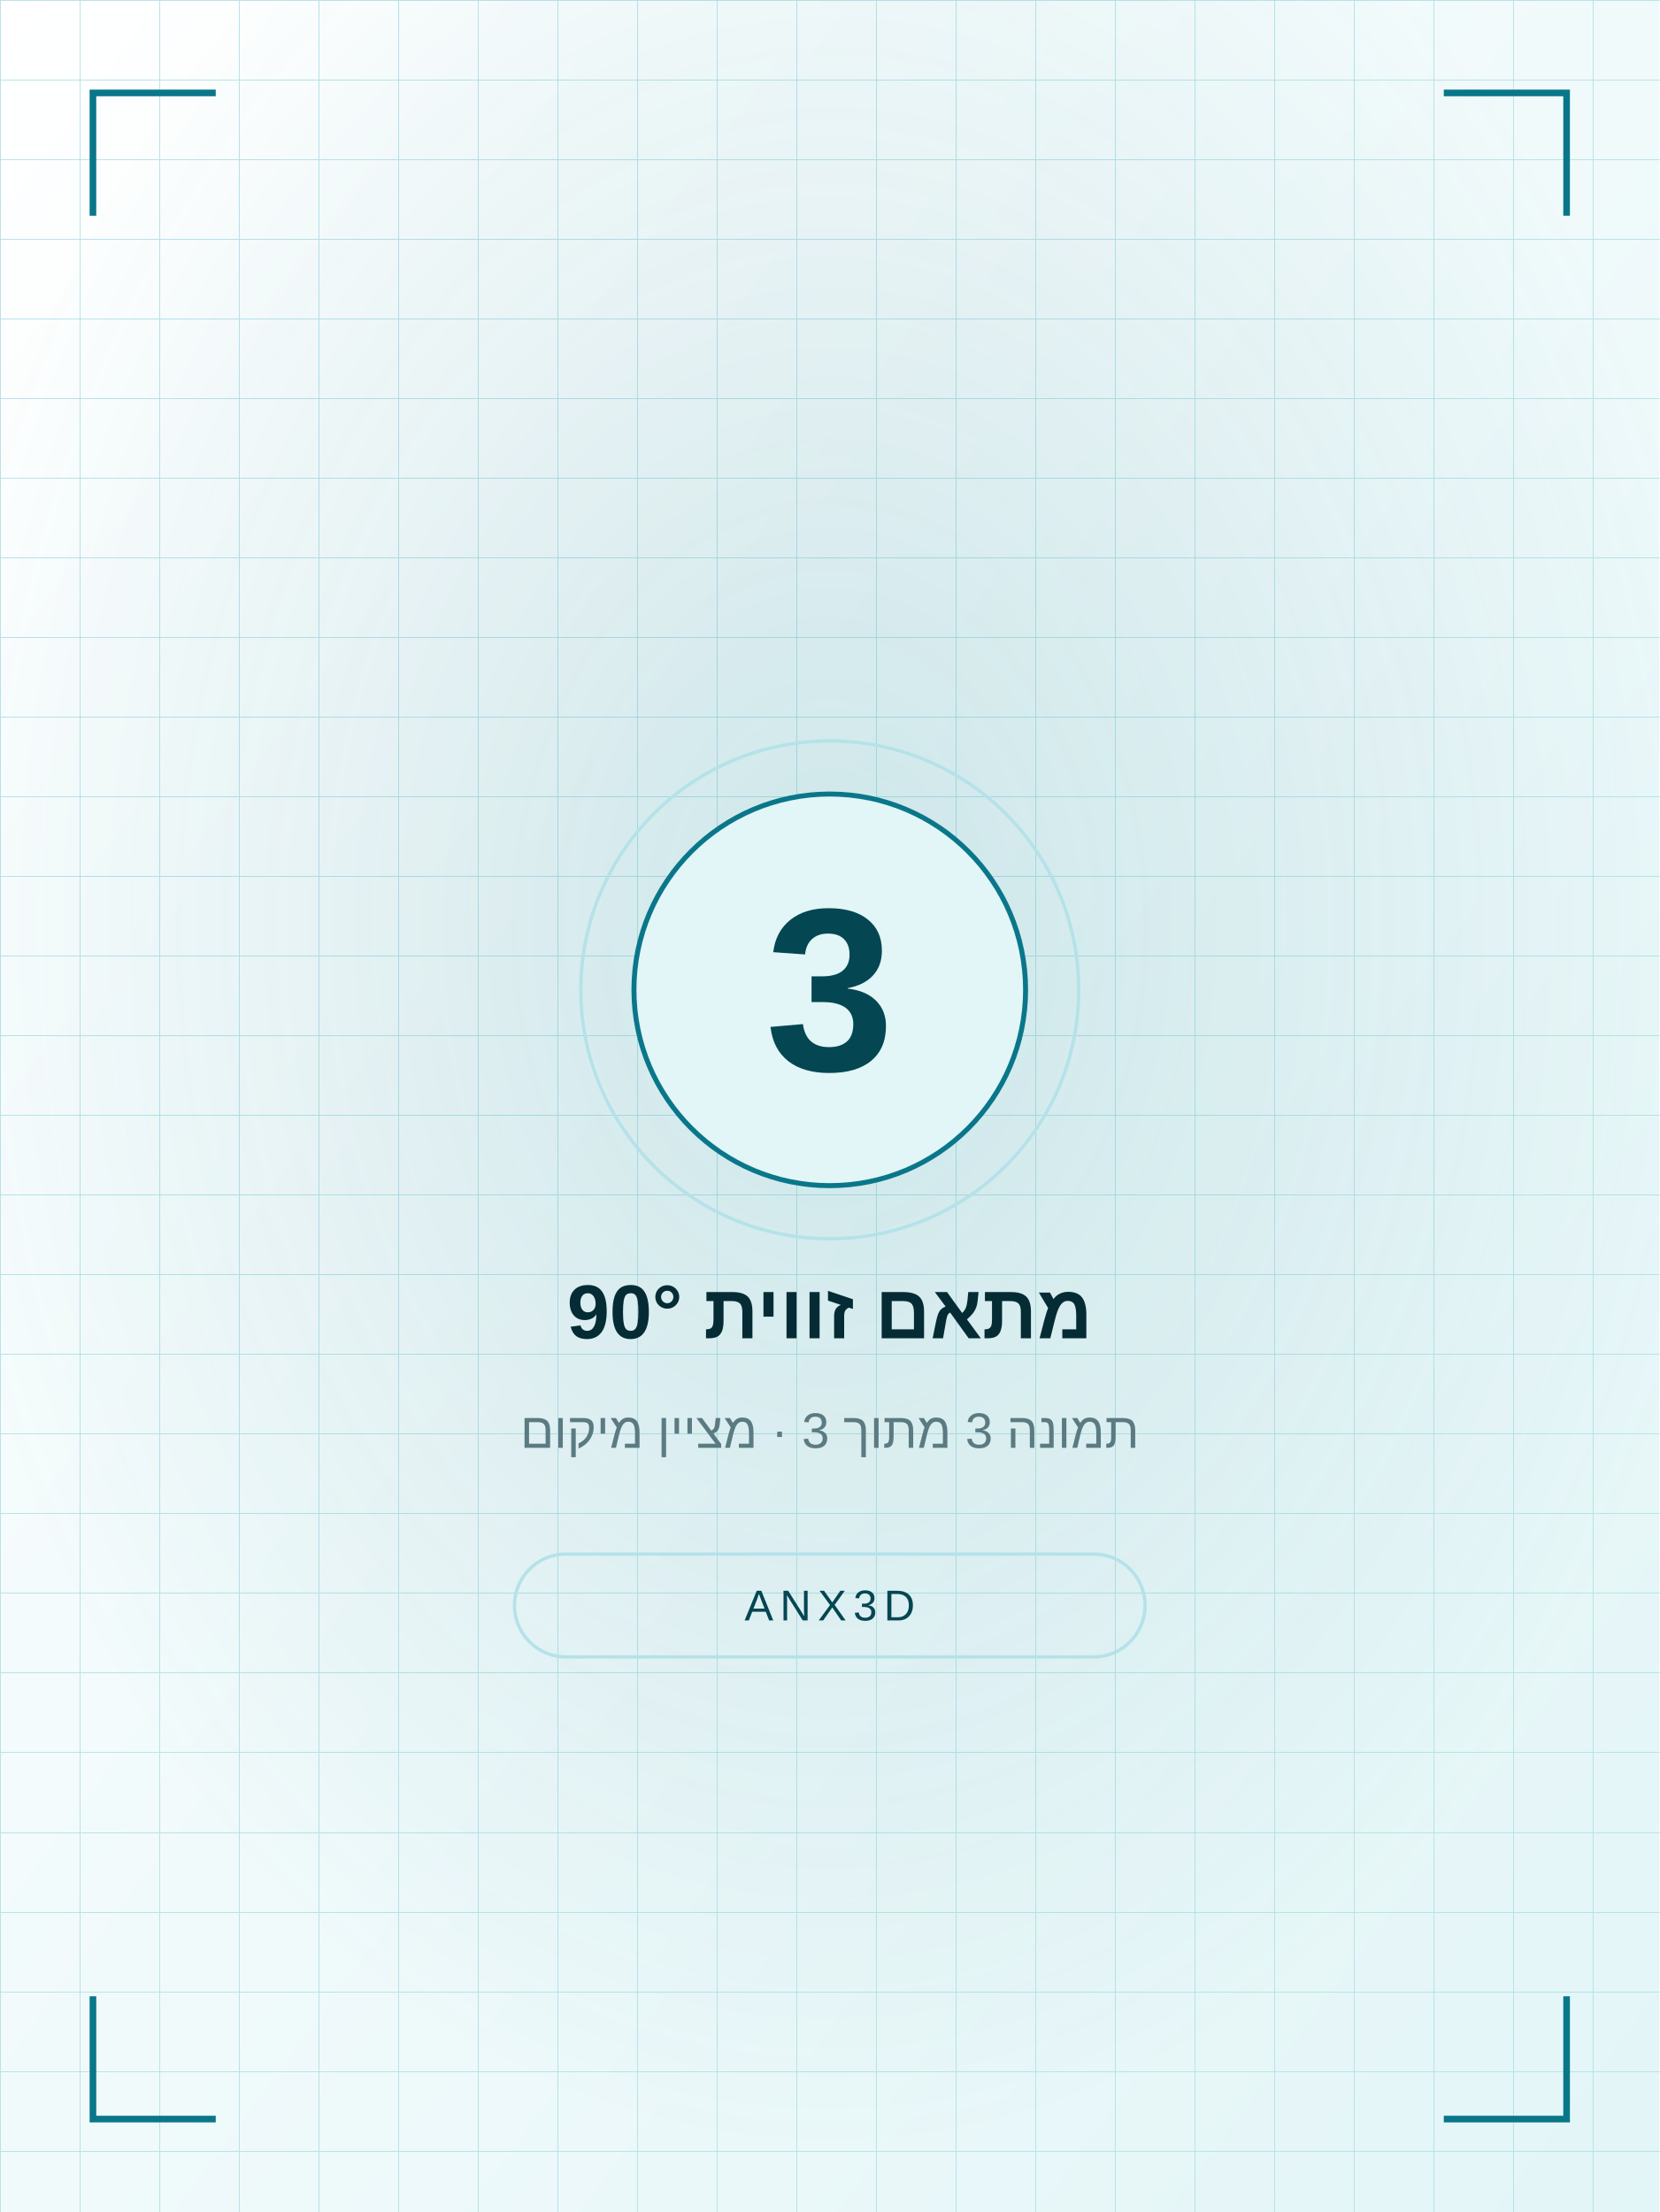
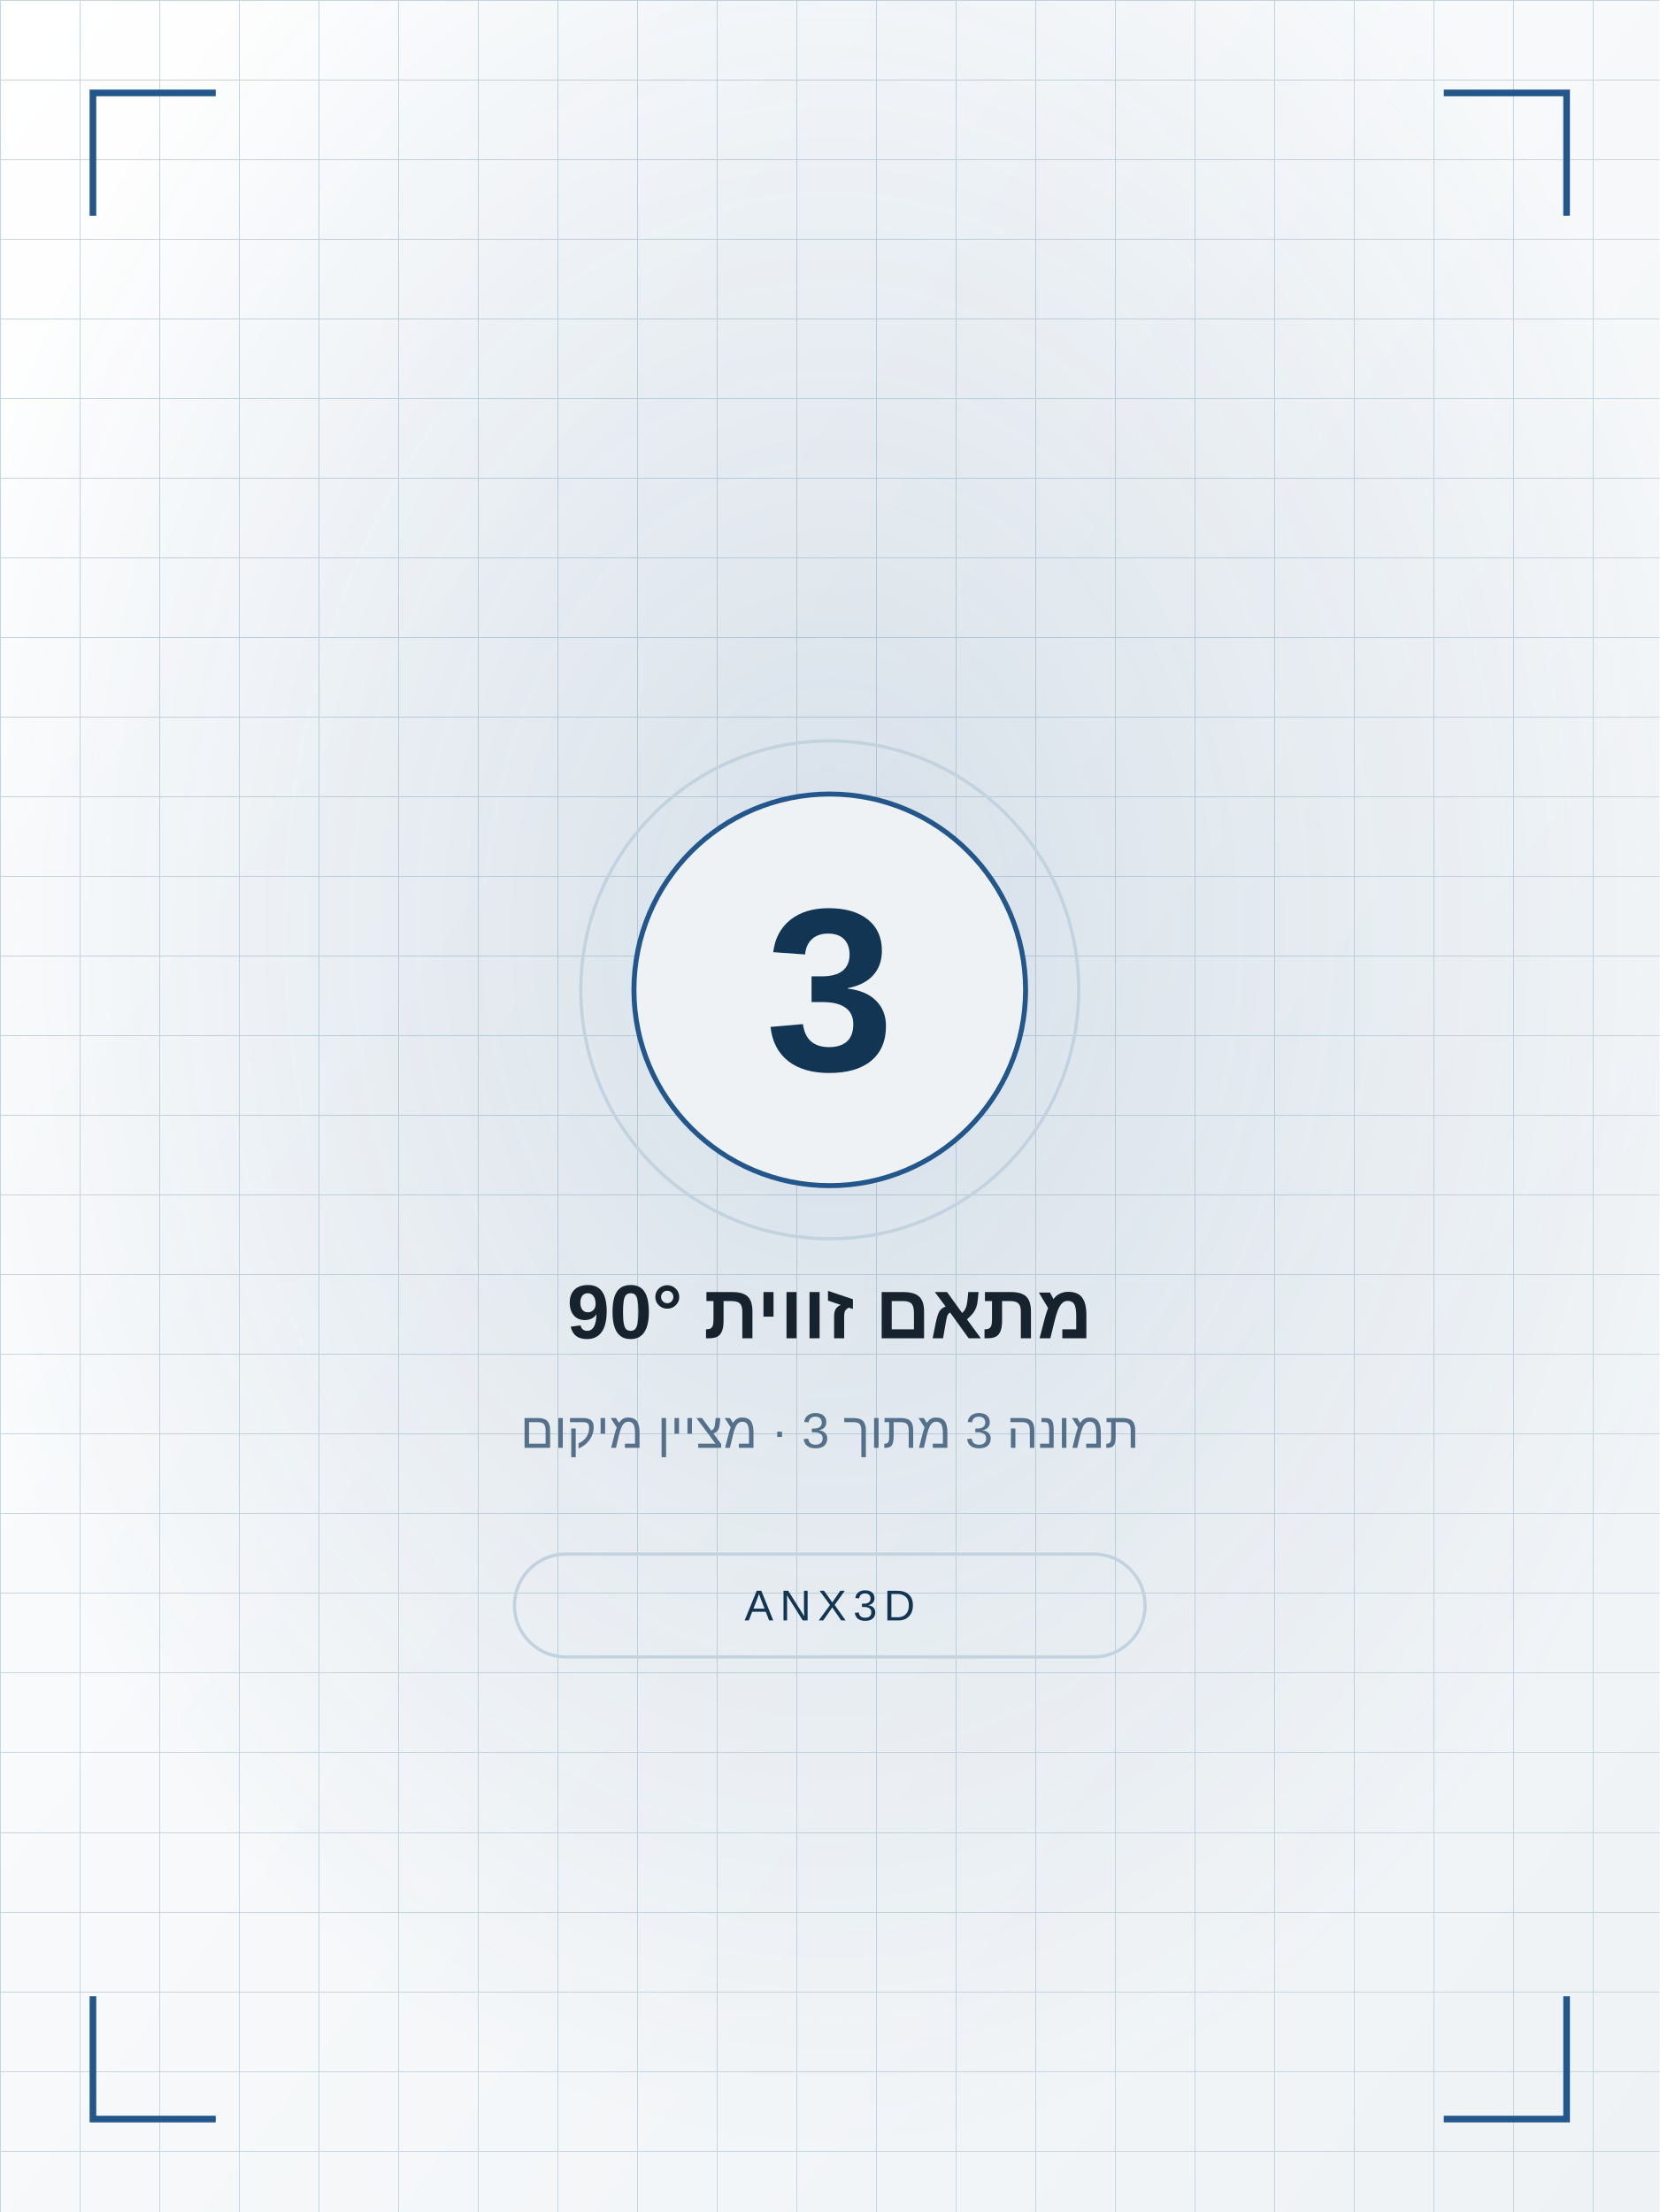
<svg xmlns="http://www.w3.org/2000/svg" width="1000" height="1333" viewBox="0 0 1000 1333" role="img" aria-label="מתאם זווית 90° — תמונה 3 מתוך 3 (מציין מיקום)">
  <defs>
    <linearGradient id="bg" x1="0" y1="0" x2="1" y2="1">
      <stop offset="0%" stop-color="#ffffff" />
-       <stop offset="100%" stop-color="#e2f5f7" />
+       <stop offset="100%" stop-color="#eef2f5" />
    </linearGradient>
    <pattern id="grid" width="48" height="48" patternUnits="userSpaceOnUse">
-       <path d="M48 0H0V48" fill="none" stroke="#b4e2e8" stroke-width="1" />
+       <path d="M48 0H0V48" fill="none" stroke="#c2d3df" stroke-width="1" />
    </pattern>
    <radialGradient id="glow" cx="50%" cy="42%" r="55%">
-       <stop offset="0%" stop-color="#097789" stop-opacity="0.16" />
-       <stop offset="100%" stop-color="#097789" stop-opacity="0" />
+       <stop offset="0%" stop-color="#23568b" stop-opacity="0.16" />
+       <stop offset="100%" stop-color="#23568b" stop-opacity="0" />
    </radialGradient>
  </defs>
  <rect width="1000" height="1333" fill="url(#bg)" />
  <rect width="1000" height="1333" fill="url(#grid)" />
  <rect width="1000" height="1333" fill="url(#glow)" />
-   <path d="M56 128V56h72" fill="none" stroke="#097789" stroke-width="4" stroke-linecap="square" />
-   <path d="M872 56h72v72" fill="none" stroke="#097789" stroke-width="4" stroke-linecap="square" />
-   <path d="M944 1205v72h-72" fill="none" stroke="#097789" stroke-width="4" stroke-linecap="square" />
-   <path d="M128 1277H56v-72" fill="none" stroke="#097789" stroke-width="4" stroke-linecap="square" />
-   <circle cx="500" cy="596.5" r="150" fill="none" stroke="#b4e2e8" stroke-width="2" />
-   <circle cx="500" cy="596.5" r="118" fill="#e2f5f7" stroke="#097789" stroke-width="3" />
-   <text x="500" y="596.5" text-anchor="middle" dominant-baseline="central" font-family="Heebo, Arial, sans-serif" font-size="140" font-weight="700" fill="#044652">3</text>
-   <text x="500" y="806.5" text-anchor="middle" direction="rtl" font-family="Heebo, Arial, sans-serif" font-size="46" font-weight="700" fill="#052c34">מתאם זווית 90°</text>
-   <text x="500" y="872.5" text-anchor="middle" direction="rtl" font-family="Heebo, Arial, sans-serif" font-size="30" fill="#5b7a82">תמונה 3 מתוך 3 · מציין מיקום</text>
-   <rect x="310" y="936.5" width="380" height="62" rx="31" fill="none" stroke="#b4e2e8" stroke-width="2" />
-   <text x="500" y="967.5" text-anchor="middle" dominant-baseline="central" font-family="Heebo, Arial, sans-serif" font-size="26" letter-spacing="4" fill="#044652">ANX3D</text>
+   <path d="M56 128V56h72" fill="none" stroke="#23568b" stroke-width="4" stroke-linecap="square" />
+   <path d="M872 56h72v72" fill="none" stroke="#23568b" stroke-width="4" stroke-linecap="square" />
+   <path d="M944 1205v72h-72" fill="none" stroke="#23568b" stroke-width="4" stroke-linecap="square" />
+   <path d="M128 1277H56v-72" fill="none" stroke="#23568b" stroke-width="4" stroke-linecap="square" />
+   <circle cx="500" cy="596.5" r="150" fill="none" stroke="#c2d3df" stroke-width="2" />
+   <circle cx="500" cy="596.5" r="118" fill="#eef2f5" stroke="#23568b" stroke-width="3" />
+   <text x="500" y="596.5" text-anchor="middle" dominant-baseline="central" font-family="Heebo, Arial, sans-serif" font-size="140" font-weight="700" fill="#123554">3</text>
+   <text x="500" y="806.5" text-anchor="middle" direction="rtl" font-family="Heebo, Arial, sans-serif" font-size="46" font-weight="700" fill="#16232e">מתאם זווית 90°</text>
+   <text x="500" y="872.5" text-anchor="middle" direction="rtl" font-family="Heebo, Arial, sans-serif" font-size="30" fill="#55708a">תמונה 3 מתוך 3 · מציין מיקום</text>
+   <rect x="310" y="936.5" width="380" height="62" rx="31" fill="none" stroke="#c2d3df" stroke-width="2" />
+   <text x="500" y="967.5" text-anchor="middle" dominant-baseline="central" font-family="Heebo, Arial, sans-serif" font-size="26" letter-spacing="4" fill="#123554">ANX3D</text>
</svg>
